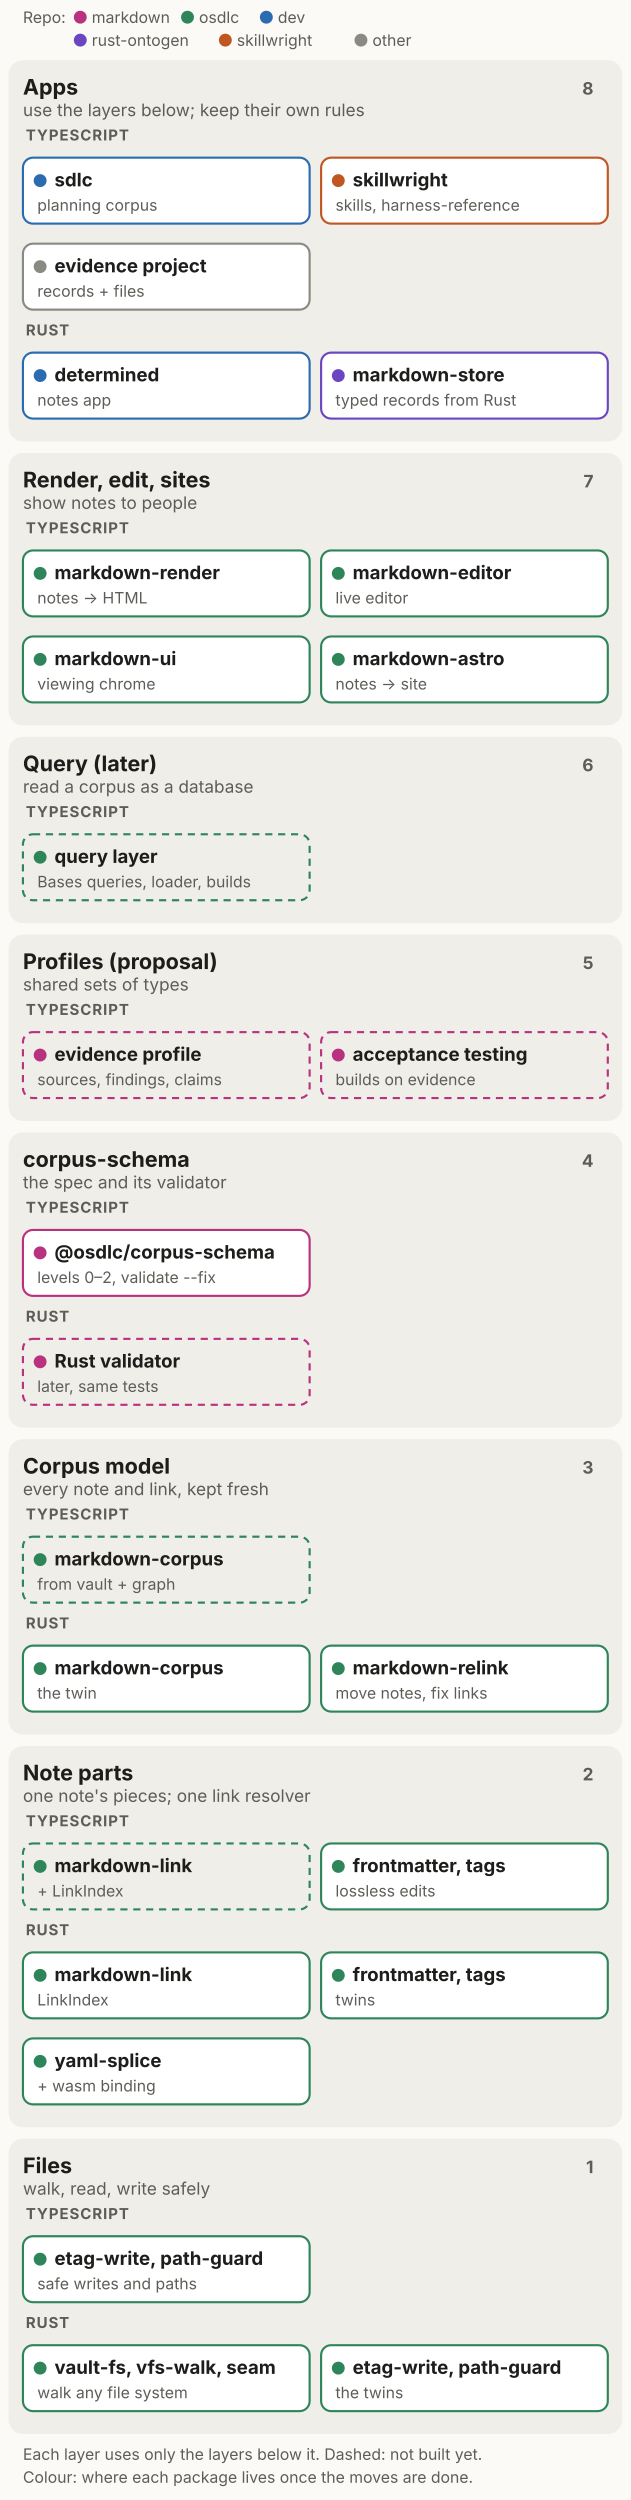
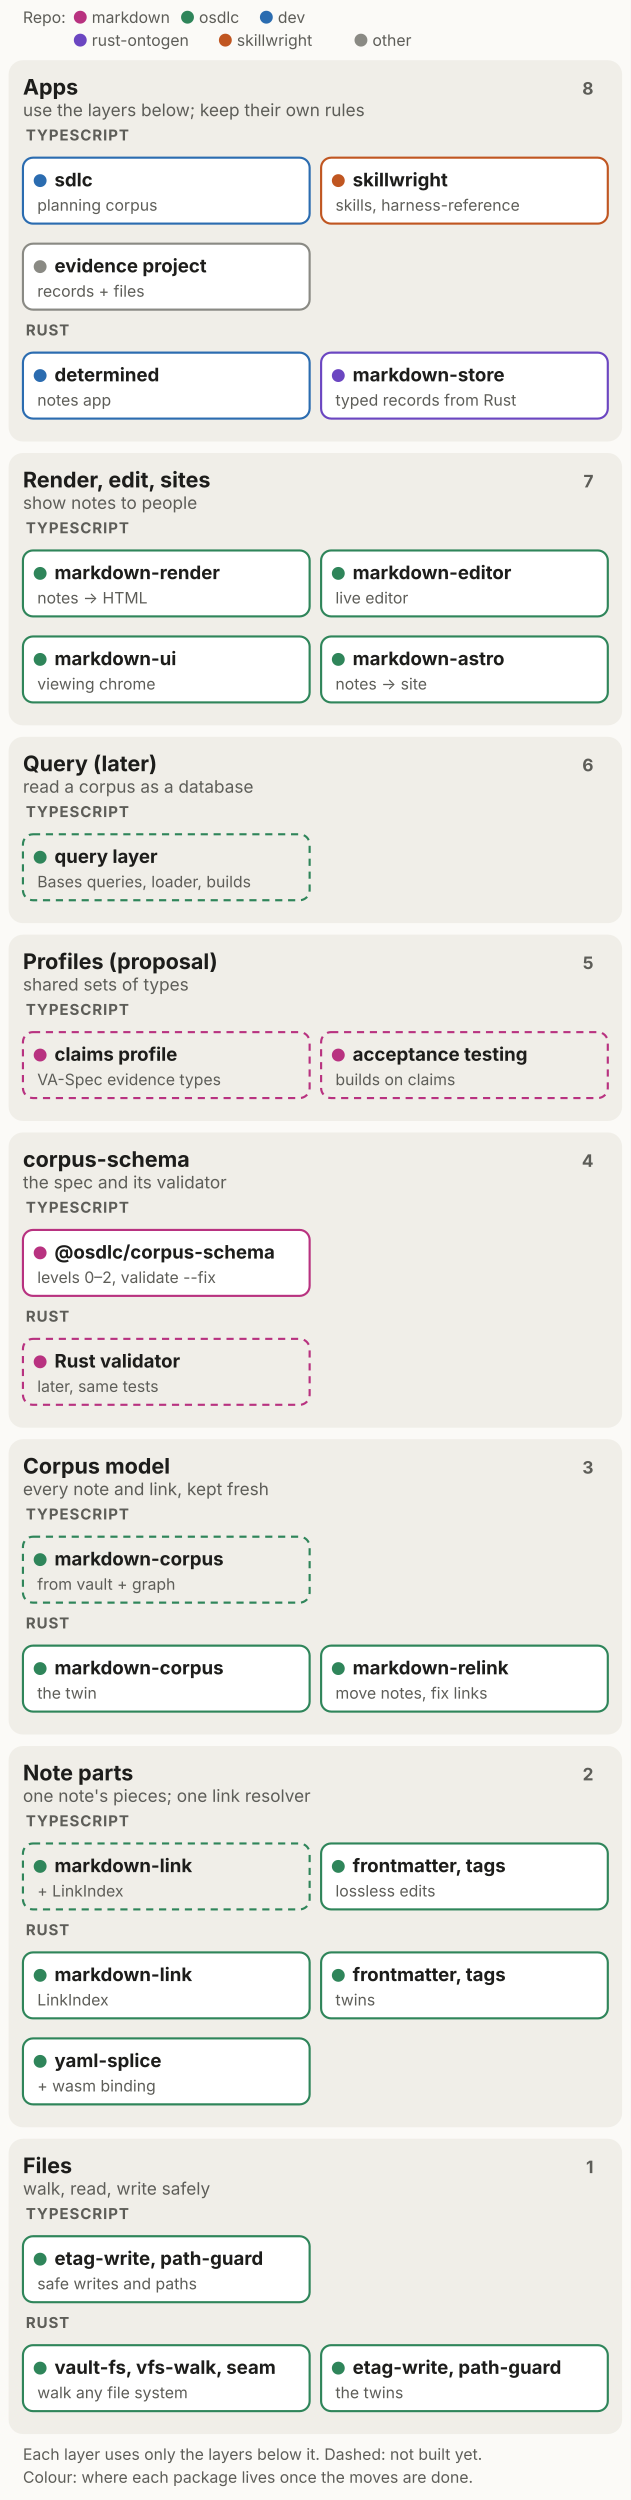
<svg xmlns="http://www.w3.org/2000/svg" viewBox="0 0 440 1744" width="880" font-family="system-ui, -apple-system, Segoe UI, sans-serif" role="img" aria-label="The layers of the markdown ecosystem, top to bottom">
  <style>
.bg{fill:#fbfaf7} .band{fill:#f0eee8}
.rl{font-size:15px;font-weight:650;fill:#1d1d1b} .rs{font-size:12px;fill:#5d5d58}
.lang{font-size:10.5px;font-weight:700;letter-spacing:.06em;fill:#5d5d58}
.chip rect{fill:#ffffff;stroke-width:1.5} .chip.later rect{fill:none;stroke-dasharray:5 4}
.cn{font-size:13px;font-weight:650;fill:#1d1d1b} .cs{font-size:11px;fill:#5d5d58}
.r-osdlc rect{stroke:#2f855a} .r-osdlc .dot{fill:#2f855a}
.r-md rect{stroke:#b83280} .r-md .dot{fill:#b83280}
.r-dev rect{stroke:#2b6cb0} .r-dev .dot{fill:#2b6cb0}
.r-ont rect{stroke:#6b46c1} .r-ont .dot{fill:#6b46c1}
.r-sw rect{stroke:#c05621} .r-sw .dot{fill:#c05621}
.r-ext rect{stroke:#8a8a84} .r-ext .dot{fill:#8a8a84}
.fb rect{fill:#fde8e8;stroke:#c53030} .fb text{font-size:10.5px;font-weight:700;fill:#c53030}
.dup{stroke:#c53030;stroke-width:1.6;stroke-dasharray:4 3}
.edge{fill:none;stroke:#5d5d58;stroke-width:1.4} .ahp{fill:#5d5d58}
.node rect{fill:#ffffff;stroke:#d8d5cc;stroke-width:1.4} .node.first rect{fill:#fde7c8;stroke:#b8741a}
.num{fill:#1d1d1b} .numt{font-size:11px;font-weight:700;fill:#fbfaf7} .nn{font-size:11.5px;font-weight:650;fill:#1d1d1b}
.lvl rect{fill:#ffffff;stroke:#d8d5cc} .prof rect{fill:#fde7c8;stroke:#b8741a}
.tie{stroke:#b8741a;stroke-width:1.6;fill:none}
.task rect{stroke-width:1.6} .tt{font-size:11.5px;font-weight:650;fill:#1d1d1b}
.tn{fill:#1d1d1b} .tnt{font-size:10.5px;font-weight:700;fill:#fbfaf7}
.t-done rect{fill:#ffffff;stroke:#2f855a} .t-done .tn{fill:#2f855a}
.t-doing rect{fill:#ffffff;stroke:#2b6cb0} .t-doing .tn{fill:#2b6cb0}
.t-owner rect{fill:#fde7c8;stroke:#b8741a} .t-owner .tn{fill:#b8741a}
.t-todo rect{fill:#ffffff;stroke:#d8d5cc} .t-todo .tn{fill:#5d5d58}
.group{fill:none;stroke:#d8d5cc;stroke-width:1.4;stroke-dasharray:5 4} .gt{font-size:11.5px;font-weight:650;fill:#5d5d58}
@media (prefers-color-scheme: dark) {
.bg{fill:#16161a} .band{fill:#222227}
.rl{font-size:15px;font-weight:650;fill:#ececea} .rs{font-size:12px;fill:#a3a39d}
.lang{font-size:10.5px;font-weight:700;letter-spacing:.06em;fill:#a3a39d}
.chip rect{fill:#2b2b31;stroke-width:1.5} .chip.later rect{fill:none;stroke-dasharray:5 4}
.cn{font-size:13px;font-weight:650;fill:#ececea} .cs{font-size:11px;fill:#a3a39d}
.r-osdlc rect{stroke:#68d391} .r-osdlc .dot{fill:#68d391}
.r-md rect{stroke:#f687b3} .r-md .dot{fill:#f687b3}
.r-dev rect{stroke:#63b3ed} .r-dev .dot{fill:#63b3ed}
.r-ont rect{stroke:#b794f4} .r-ont .dot{fill:#b794f4}
.r-sw rect{stroke:#f6ad55} .r-sw .dot{fill:#f6ad55}
.r-ext rect{stroke:#a0a09a} .r-ext .dot{fill:#a0a09a}
.fb rect{fill:#3b1d1d;stroke:#fc8181} .fb text{font-size:10.5px;font-weight:700;fill:#fc8181}
.dup{stroke:#fc8181;stroke-width:1.6;stroke-dasharray:4 3}
.edge{fill:none;stroke:#a3a39d;stroke-width:1.4} .ahp{fill:#a3a39d}
.node rect{fill:#2b2b31;stroke:#3a3a40;stroke-width:1.4} .node.first rect{fill:#3d2f1c;stroke:#f6ad55}
.num{fill:#ececea} .numt{font-size:11px;font-weight:700;fill:#16161a} .nn{font-size:11.5px;font-weight:650;fill:#ececea}
.lvl rect{fill:#2b2b31;stroke:#3a3a40} .prof rect{fill:#3d2f1c;stroke:#f6ad55}
.tie{stroke:#f6ad55;stroke-width:1.6;fill:none}
.task rect{stroke-width:1.6} .tt{font-size:11.5px;font-weight:650;fill:#ececea}
.tn{fill:#ececea} .tnt{font-size:10.5px;font-weight:700;fill:#16161a}
.t-done rect{fill:#2b2b31;stroke:#68d391} .t-done .tn{fill:#68d391}
.t-doing rect{fill:#2b2b31;stroke:#63b3ed} .t-doing .tn{fill:#63b3ed}
.t-owner rect{fill:#3d2f1c;stroke:#f6ad55} .t-owner .tn{fill:#f6ad55}
.t-todo rect{fill:#2b2b31;stroke:#3a3a40} .t-todo .tn{fill:#a3a39d}
.group{fill:none;stroke:#3a3a40;stroke-width:1.4;stroke-dasharray:5 4} .gt{font-size:11.5px;font-weight:650;fill:#a3a39d}
}</style>
  <rect class="bg" width="440" height="1744" />
  <style>
.lnum{font-size:12px;font-weight:700;fill:#5d5d58}
.lvl.opt rect{stroke-dasharray:5 4}
.code rect{fill:#ffffff;stroke:#d8d5cc} .code text{font-family:ui-monospace,SFMono-Regular,Menlo,monospace;font-size:12px;fill:#1d1d1b}
@media (prefers-color-scheme: dark) {
.lnum{font-size:12px;font-weight:700;fill:#a3a39d}
.lvl.opt rect{stroke-dasharray:5 4}
.code rect{fill:#2b2b31;stroke:#3a3a40} .code text{font-family:ui-monospace,SFMono-Regular,Menlo,monospace;font-size:12px;fill:#ececea}
}</style>
  <text class="cs" x="16" y="16">Repo:</text>
  <g class="chip r-md">
    <circle cx="56" cy="12" r="4.5" class="dot" />
  </g>
  <text class="cs" x="64" y="16">markdown</text>
  <g class="chip r-osdlc">
    <circle cx="130.8" cy="12" r="4.5" class="dot" />
  </g>
  <text class="cs" x="138.8" y="16">osdlc</text>
  <g class="chip r-dev">
    <circle cx="185.8" cy="12" r="4.5" class="dot" />
  </g>
  <text class="cs" x="193.8" y="16">dev</text>
  <text class="cs" x="16" y="32" />
  <g class="chip r-ont">
    <circle cx="56" cy="28" r="4.5" class="dot" />
  </g>
  <text class="cs" x="64" y="32">rust-ontogen</text>
  <g class="chip r-sw">
    <circle cx="157.2" cy="28" r="4.5" class="dot" />
  </g>
  <text class="cs" x="165.2" y="32">skillwright</text>
  <g class="chip r-ext">
    <circle cx="251.8" cy="28" r="4.5" class="dot" />
  </g>
  <text class="cs" x="259.8" y="32">other</text>
  <rect class="band" x="6" y="42" width="428" height="266" rx="10" />
  <text class="lnum" x="414" y="66" text-anchor="end">8</text>
  <text class="rl" x="16" y="66">Apps</text>
  <text class="rs" x="16" y="81">use the layers below; keep their own rules</text>
  <text class="lang" x="18" y="98">TYPESCRIPT</text>
  <g class="chip r-dev">
    <rect x="16" y="110" width="200" height="46" rx="7" />
    <circle cx="28" cy="126" r="4.5" class="dot" />
    <text x="38" y="130" class="cn">sdlc</text>
    <text x="26" y="147" class="cs">planning corpus</text>
  </g>
  <g class="chip r-sw">
    <rect x="224" y="110" width="200" height="46" rx="7" />
    <circle cx="236" cy="126" r="4.5" class="dot" />
    <text x="246" y="130" class="cn">skillwright</text>
    <text x="234" y="147" class="cs">skills, harness-reference</text>
  </g>
  <g class="chip r-ext">
    <rect x="16" y="170" width="200" height="46" rx="7" />
    <circle cx="28" cy="186" r="4.5" class="dot" />
    <text x="38" y="190" class="cn">evidence project</text>
    <text x="26" y="207" class="cs">records + files</text>
  </g>
  <text class="lang" x="18" y="234">RUST</text>
  <g class="chip r-dev">
    <rect x="16" y="246" width="200" height="46" rx="7" />
    <circle cx="28" cy="262" r="4.5" class="dot" />
    <text x="38" y="266" class="cn">determined</text>
    <text x="26" y="283" class="cs">notes app</text>
  </g>
  <g class="chip r-ont">
    <rect x="224" y="246" width="200" height="46" rx="7" />
    <circle cx="236" cy="262" r="4.5" class="dot" />
    <text x="246" y="266" class="cn">markdown-store</text>
    <text x="234" y="283" class="cs">typed records from Rust</text>
  </g>
  <rect class="band" x="6" y="316" width="428" height="190" rx="10" />
  <text class="lnum" x="414" y="340" text-anchor="end">7</text>
  <text class="rl" x="16" y="340">Render, edit, sites</text>
  <text class="rs" x="16" y="355">show notes to people</text>
  <text class="lang" x="18" y="372">TYPESCRIPT</text>
  <g class="chip r-osdlc">
    <rect x="16" y="384" width="200" height="46" rx="7" />
    <circle cx="28" cy="400" r="4.5" class="dot" />
    <text x="38" y="404" class="cn">markdown-render</text>
    <text x="26" y="421" class="cs">notes → HTML</text>
  </g>
  <g class="chip r-osdlc">
    <rect x="224" y="384" width="200" height="46" rx="7" />
    <circle cx="236" cy="400" r="4.5" class="dot" />
    <text x="246" y="404" class="cn">markdown-editor</text>
    <text x="234" y="421" class="cs">live editor</text>
  </g>
  <g class="chip r-osdlc">
    <rect x="16" y="444" width="200" height="46" rx="7" />
    <circle cx="28" cy="460" r="4.5" class="dot" />
    <text x="38" y="464" class="cn">markdown-ui</text>
    <text x="26" y="481" class="cs">viewing chrome</text>
  </g>
  <g class="chip r-osdlc">
    <rect x="224" y="444" width="200" height="46" rx="7" />
    <circle cx="236" cy="460" r="4.5" class="dot" />
    <text x="246" y="464" class="cn">markdown-astro</text>
    <text x="234" y="481" class="cs">notes → site</text>
  </g>
  <rect class="band" x="6" y="514" width="428" height="130" rx="10" />
  <text class="lnum" x="414" y="538" text-anchor="end">6</text>
  <text class="rl" x="16" y="538">Query (later)</text>
  <text class="rs" x="16" y="553">read a corpus as a database</text>
  <text class="lang" x="18" y="570">TYPESCRIPT</text>
  <g class="chip r-osdlc later">
    <rect x="16" y="582" width="200" height="46" rx="7" />
    <circle cx="28" cy="598" r="4.5" class="dot" />
    <text x="38" y="602" class="cn">query layer</text>
    <text x="26" y="619" class="cs">Bases queries, loader, builds</text>
  </g>
  <rect class="band" x="6" y="652" width="428" height="130" rx="10" />
  <text class="lnum" x="414" y="676" text-anchor="end">5</text>
  <text class="rl" x="16" y="676">Profiles (proposal)</text>
  <text class="rs" x="16" y="691">shared sets of types</text>
  <text class="lang" x="18" y="708">TYPESCRIPT</text>
  <g class="chip r-md later">
    <rect x="16" y="720" width="200" height="46" rx="7" />
    <circle cx="28" cy="736" r="4.5" class="dot" />
-     <text x="38" y="740" class="cn">evidence profile</text>
-     <text x="26" y="757" class="cs">sources, findings, claims</text>
+     <text x="38" y="740" class="cn">claims profile</text>
+     <text x="26" y="757" class="cs">VA-Spec evidence types</text>
  </g>
  <g class="chip r-md later">
    <rect x="224" y="720" width="200" height="46" rx="7" />
    <circle cx="236" cy="736" r="4.5" class="dot" />
    <text x="246" y="740" class="cn">acceptance testing</text>
-     <text x="234" y="757" class="cs">builds on evidence</text>
+     <text x="234" y="757" class="cs">builds on claims</text>
  </g>
  <rect class="band" x="6" y="790" width="428" height="206" rx="10" />
  <text class="lnum" x="414" y="814" text-anchor="end">4</text>
  <text class="rl" x="16" y="814">corpus-schema</text>
  <text class="rs" x="16" y="829">the spec and its validator</text>
  <text class="lang" x="18" y="846">TYPESCRIPT</text>
  <g class="chip r-md">
    <rect x="16" y="858" width="200" height="46" rx="7" />
    <circle cx="28" cy="874" r="4.5" class="dot" />
    <text x="38" y="878" class="cn">@osdlc/corpus-schema</text>
    <text x="26" y="895" class="cs">levels 0–2, validate --fix</text>
  </g>
  <text class="lang" x="18" y="922">RUST</text>
  <g class="chip r-md later">
    <rect x="16" y="934" width="200" height="46" rx="7" />
    <circle cx="28" cy="950" r="4.5" class="dot" />
    <text x="38" y="954" class="cn">Rust validator</text>
    <text x="26" y="971" class="cs">later, same tests</text>
  </g>
  <rect class="band" x="6" y="1004" width="428" height="206" rx="10" />
  <text class="lnum" x="414" y="1028" text-anchor="end">3</text>
  <text class="rl" x="16" y="1028">Corpus model</text>
  <text class="rs" x="16" y="1043">every note and link, kept fresh</text>
  <text class="lang" x="18" y="1060">TYPESCRIPT</text>
  <g class="chip r-osdlc later">
    <rect x="16" y="1072" width="200" height="46" rx="7" />
    <circle cx="28" cy="1088" r="4.5" class="dot" />
    <text x="38" y="1092" class="cn">markdown-corpus</text>
    <text x="26" y="1109" class="cs">from vault + graph</text>
  </g>
  <text class="lang" x="18" y="1136">RUST</text>
  <g class="chip r-osdlc">
    <rect x="16" y="1148" width="200" height="46" rx="7" />
    <circle cx="28" cy="1164" r="4.5" class="dot" />
    <text x="38" y="1168" class="cn">markdown-corpus</text>
    <text x="26" y="1185" class="cs">the twin</text>
  </g>
  <g class="chip r-osdlc">
    <rect x="224" y="1148" width="200" height="46" rx="7" />
    <circle cx="236" cy="1164" r="4.5" class="dot" />
    <text x="246" y="1168" class="cn">markdown-relink</text>
    <text x="234" y="1185" class="cs">move notes, fix links</text>
  </g>
  <rect class="band" x="6" y="1218" width="428" height="266" rx="10" />
  <text class="lnum" x="414" y="1242" text-anchor="end">2</text>
  <text class="rl" x="16" y="1242">Note parts</text>
  <text class="rs" x="16" y="1257">one note's pieces; one link resolver</text>
  <text class="lang" x="18" y="1274">TYPESCRIPT</text>
  <g class="chip r-osdlc later">
    <rect x="16" y="1286" width="200" height="46" rx="7" />
    <circle cx="28" cy="1302" r="4.5" class="dot" />
    <text x="38" y="1306" class="cn">markdown-link</text>
    <text x="26" y="1323" class="cs">+ LinkIndex</text>
  </g>
  <g class="chip r-osdlc">
    <rect x="224" y="1286" width="200" height="46" rx="7" />
    <circle cx="236" cy="1302" r="4.5" class="dot" />
    <text x="246" y="1306" class="cn">frontmatter, tags</text>
    <text x="234" y="1323" class="cs">lossless edits</text>
  </g>
  <text class="lang" x="18" y="1350">RUST</text>
  <g class="chip r-osdlc">
    <rect x="16" y="1362" width="200" height="46" rx="7" />
    <circle cx="28" cy="1378" r="4.5" class="dot" />
    <text x="38" y="1382" class="cn">markdown-link</text>
    <text x="26" y="1399" class="cs">LinkIndex</text>
  </g>
  <g class="chip r-osdlc">
    <rect x="224" y="1362" width="200" height="46" rx="7" />
    <circle cx="236" cy="1378" r="4.5" class="dot" />
    <text x="246" y="1382" class="cn">frontmatter, tags</text>
    <text x="234" y="1399" class="cs">twins</text>
  </g>
  <g class="chip r-osdlc">
    <rect x="16" y="1422" width="200" height="46" rx="7" />
    <circle cx="28" cy="1438" r="4.5" class="dot" />
    <text x="38" y="1442" class="cn">yaml-splice</text>
    <text x="26" y="1459" class="cs">+ wasm binding</text>
  </g>
  <rect class="band" x="6" y="1492" width="428" height="206" rx="10" />
  <text class="lnum" x="414" y="1516" text-anchor="end">1</text>
  <text class="rl" x="16" y="1516">Files</text>
  <text class="rs" x="16" y="1531">walk, read, write safely</text>
  <text class="lang" x="18" y="1548">TYPESCRIPT</text>
  <g class="chip r-osdlc">
    <rect x="16" y="1560" width="200" height="46" rx="7" />
    <circle cx="28" cy="1576" r="4.5" class="dot" />
    <text x="38" y="1580" class="cn">etag-write, path-guard</text>
    <text x="26" y="1597" class="cs">safe writes and paths</text>
  </g>
  <text class="lang" x="18" y="1624">RUST</text>
  <g class="chip r-osdlc">
    <rect x="16" y="1636" width="200" height="46" rx="7" />
    <circle cx="28" cy="1652" r="4.5" class="dot" />
    <text x="38" y="1656" class="cn">vault-fs, vfs-walk, seam</text>
    <text x="26" y="1673" class="cs">walk any file system</text>
  </g>
  <g class="chip r-osdlc">
    <rect x="224" y="1636" width="200" height="46" rx="7" />
    <circle cx="236" cy="1652" r="4.5" class="dot" />
    <text x="246" y="1656" class="cn">etag-write, path-guard</text>
    <text x="234" y="1673" class="cs">the twins</text>
  </g>
  <text class="cs" x="16" y="1716">Each layer uses only the layers below it. Dashed: not built yet.</text>
  <text class="cs" x="16" y="1732">Colour: where each package lives once the moves are done.</text>
</svg>
